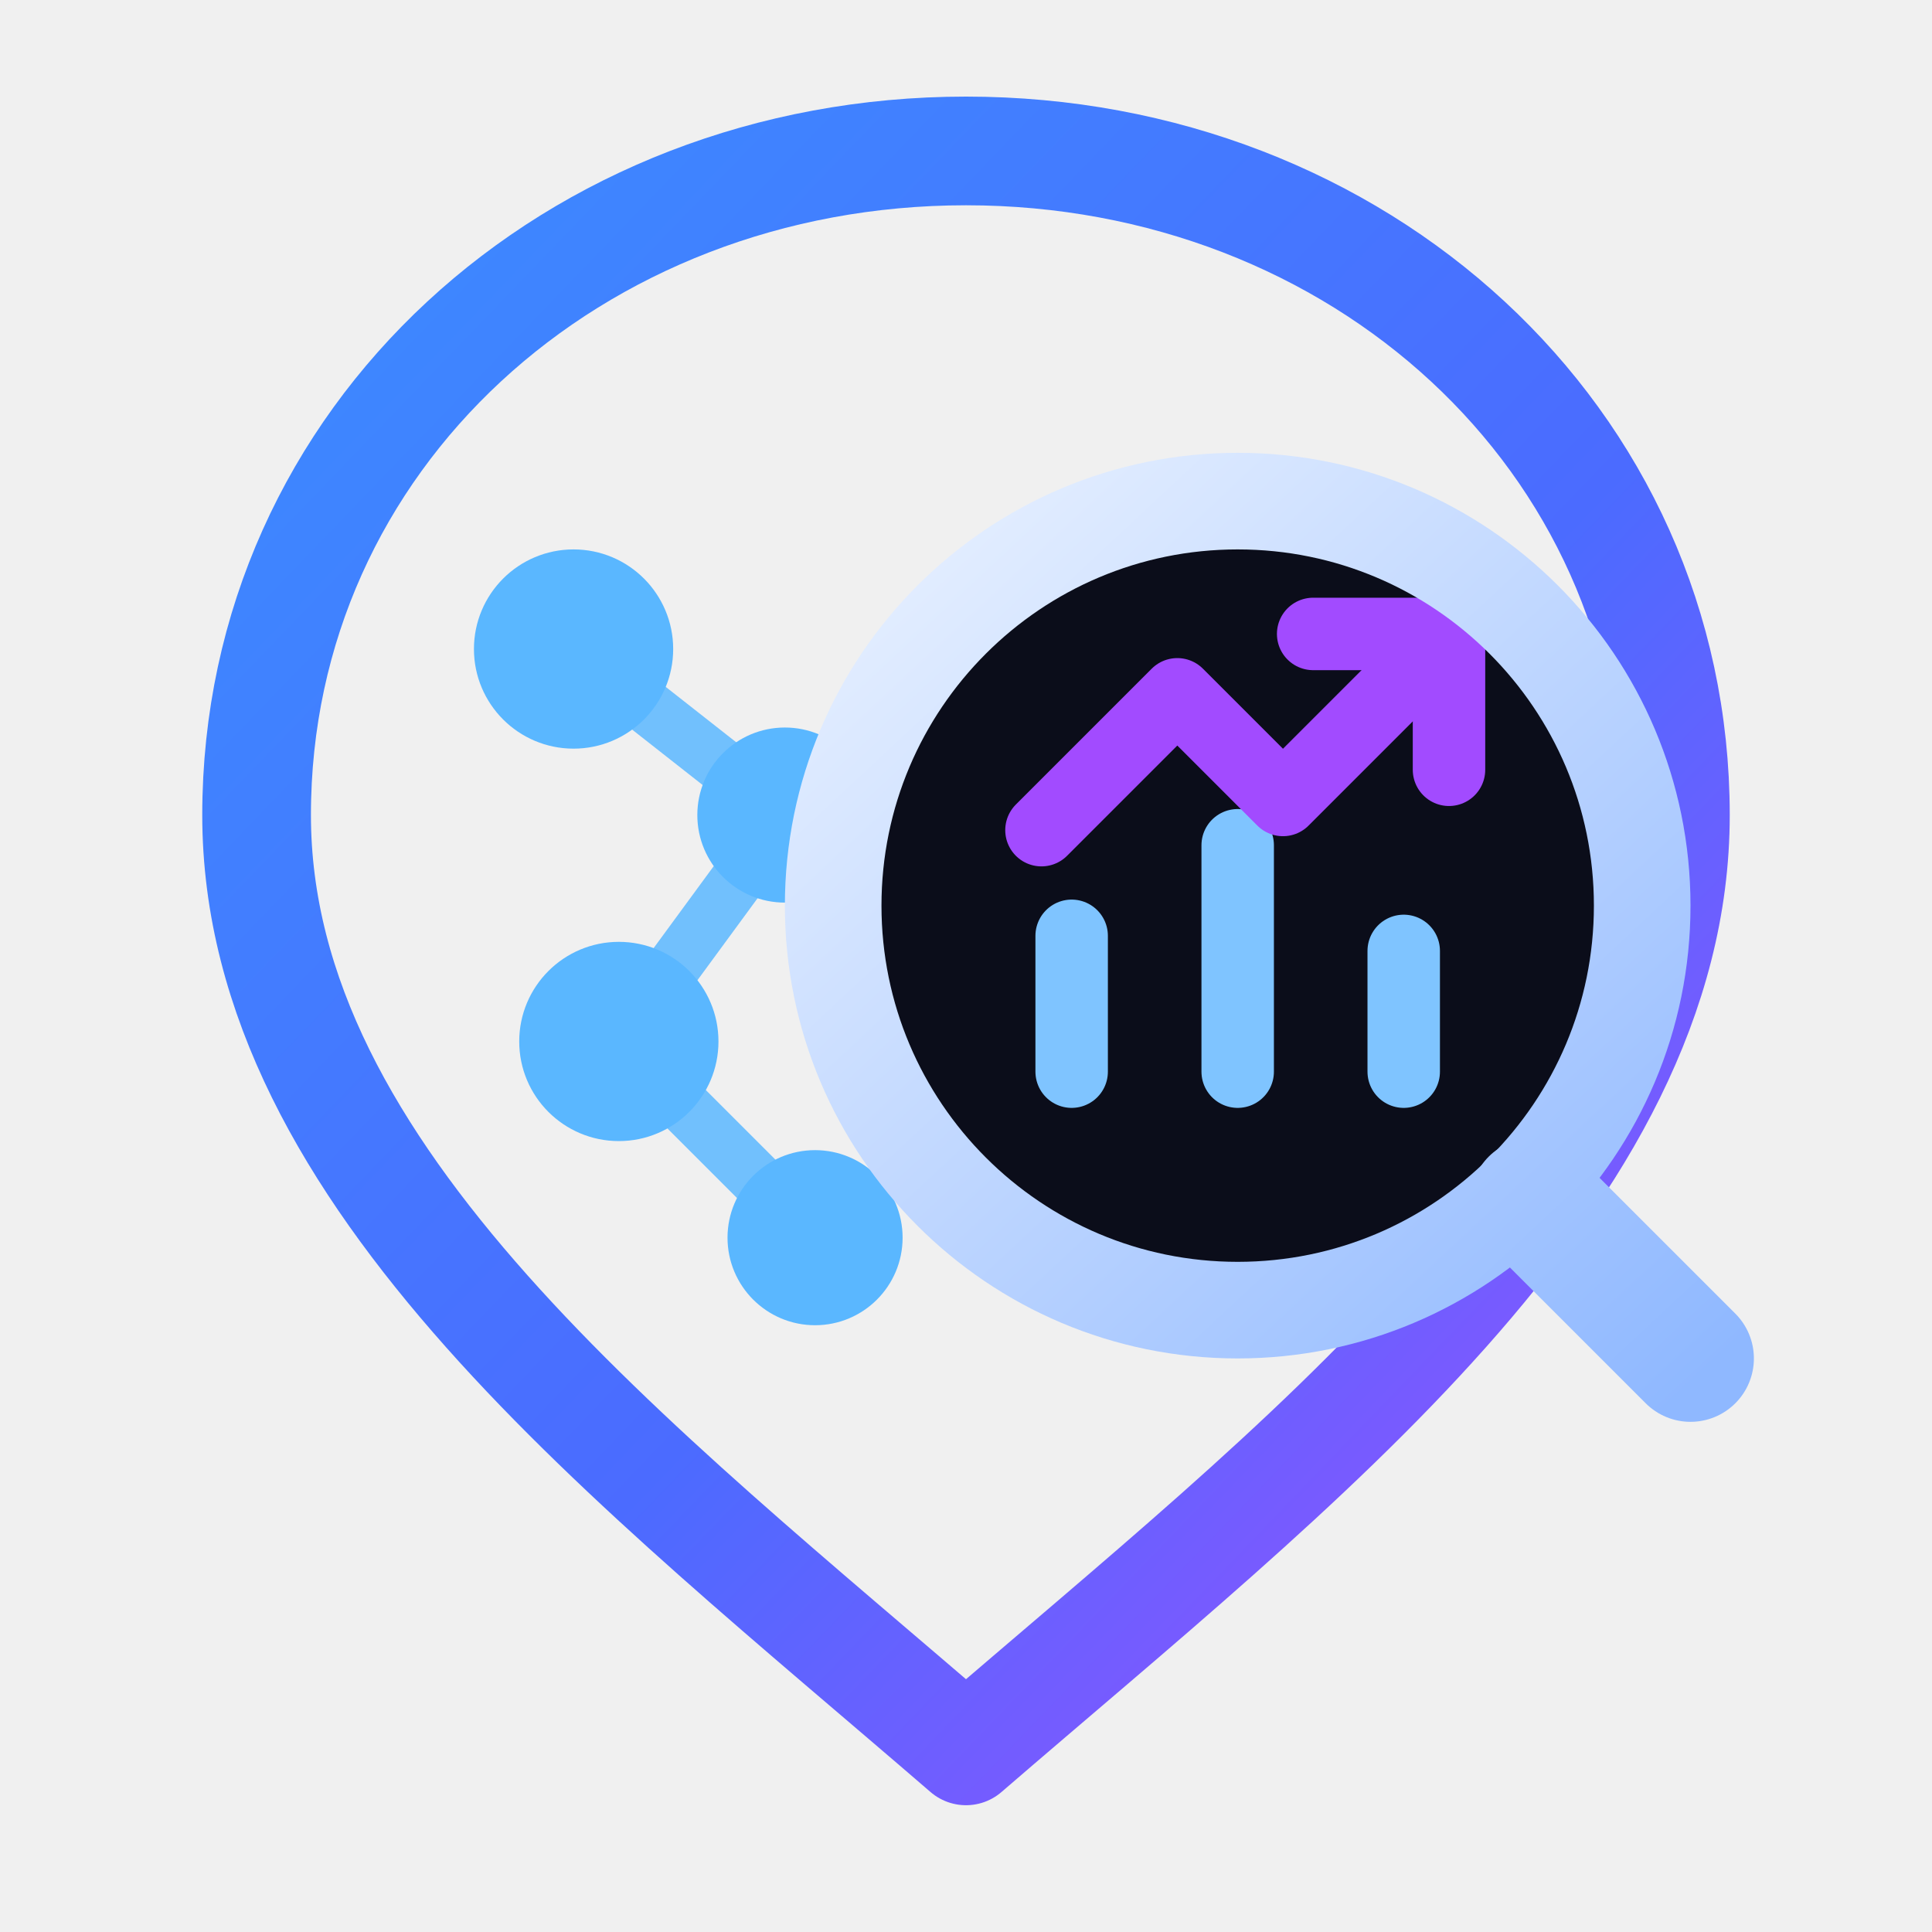
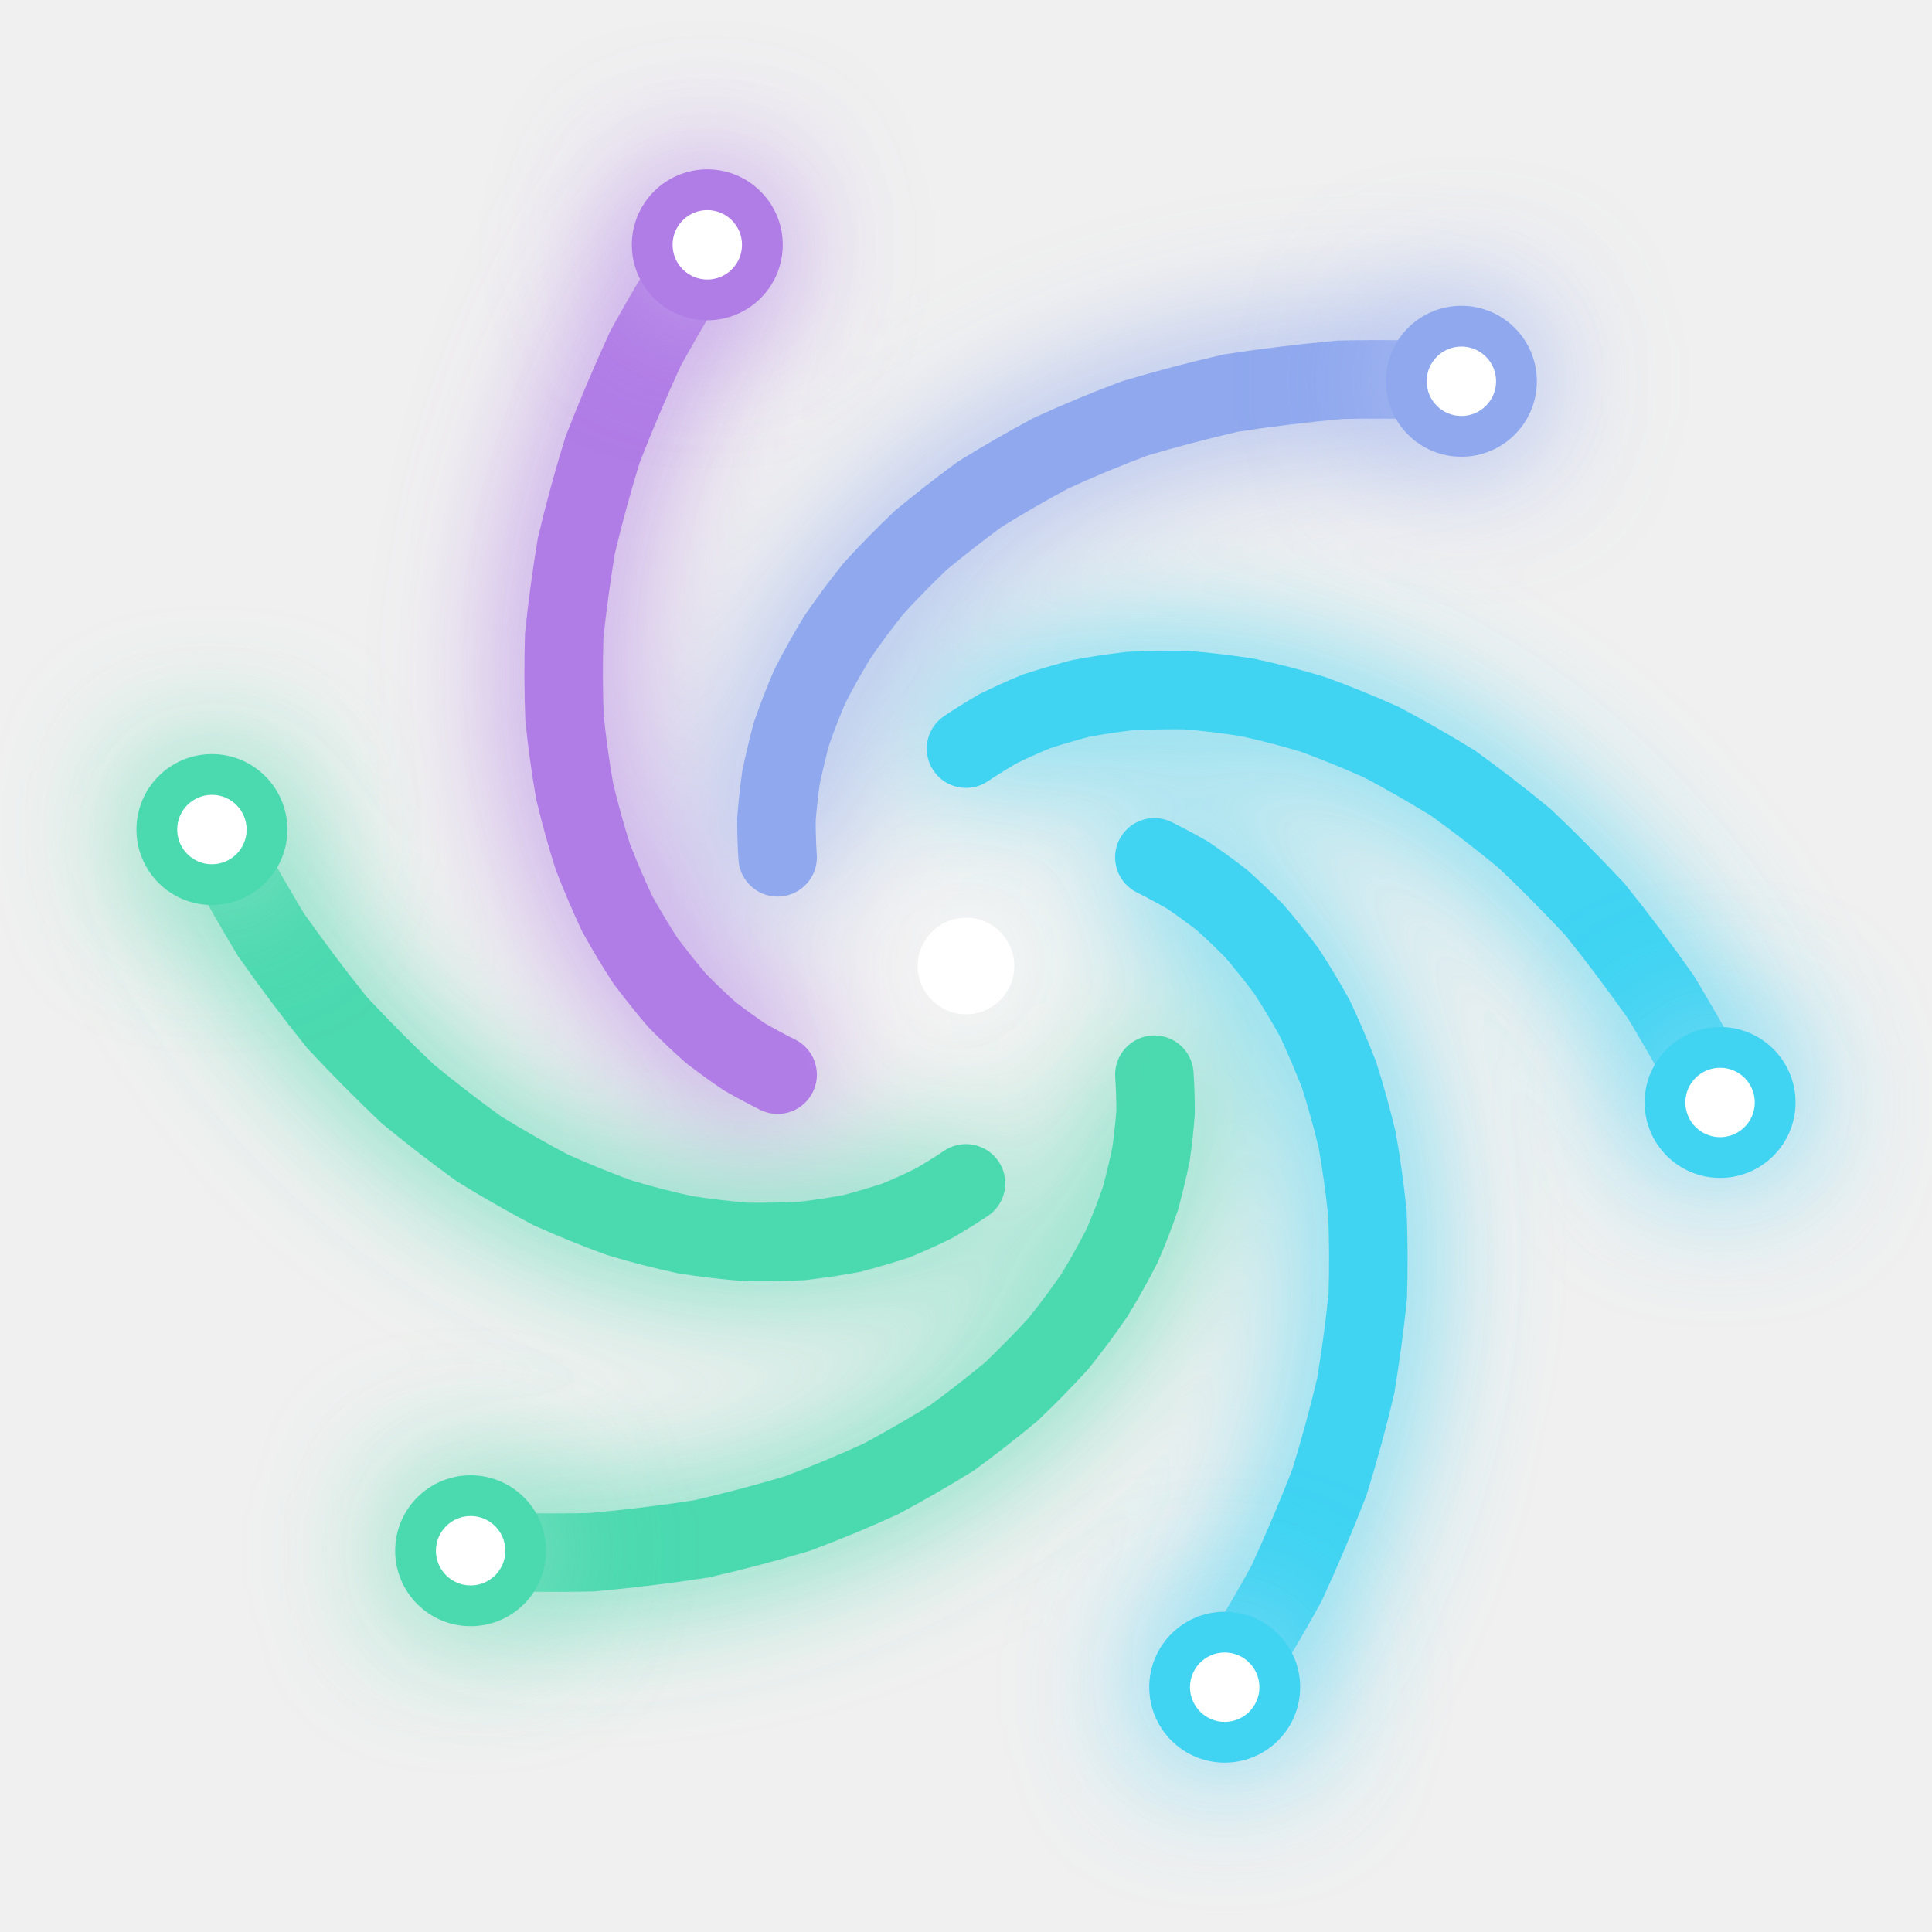
<svg xmlns="http://www.w3.org/2000/svg" viewBox="0 0 64 64" width="64" height="64" role="img" aria-label="ГенИИ">
  <defs>
-     <linearGradient id="g-pin" x1="6" y1="8" x2="58" y2="58" gradientUnits="userSpaceOnUse">
-       <stop offset="0" stop-color="#3B8CFF" />
-       <stop offset="0.55" stop-color="#4B6BFF" />
-       <stop offset="1" stop-color="#A24BFF" />
-     </linearGradient>
-     <linearGradient id="g-lens" x1="28" y1="16" x2="56" y2="46" gradientUnits="userSpaceOnUse">
-       <stop offset="0" stop-color="#EAF2FF" />
-       <stop offset="1" stop-color="#8FB8FF" />
-     </linearGradient>
+     <filter id="glow" x="-40%" y="-40%" width="180%" height="180%">
+       <feGaussianBlur stdDeviation="2.2" result="b" />
+       <feMerge>
+         <feMergeNode in="b" />
+         <feMergeNode in="SourceGraphic" />
+       </feMerge>
+     </filter>
  </defs>
-   <path d="M32 5C19 5 8.5 14.5 8.5 27c0 12 12.5 21.5 23.5 31 11-9.5 23.5-19 23.5-31C55.5 14.5 45 5 32 5Z" fill="none" stroke="url(#g-pin)" stroke-width="3.6" stroke-linejoin="round" />
-   <g stroke="#5AB7FF" stroke-width="1.8" stroke-linecap="round" fill="#5AB7FF">
-     <path d="M19 21.5 26 27M26 27 20.5 34.5M20.5 34.5 27 41" fill="none" opacity=".85" />
-     <circle cx="19" cy="21.5" r="2.4" />
-     <circle cx="26" cy="27" r="2" />
-     <circle cx="20.5" cy="34.5" r="2.4" />
-     <circle cx="27" cy="41" r="2" />
+   <g fill="none" stroke-width="2.6" stroke-linecap="round" filter="url(#glow)">
+     <path d="M 32.00 24.80 Q 32.51 24.46 33.06 24.14 Q 33.67 23.84 34.32 23.57 Q 35.03 23.34 35.78 23.14 Q 36.59 22.99 37.44 22.89 Q 38.34 22.85 39.29 22.86 Q 40.28 22.94 41.31 23.10 Q 42.38 23.33 43.48 23.66 Q 44.61 24.07 45.77 24.59 Q 46.94 25.21 48.13 25.94 Q 49.32 26.80 50.50 27.77 Q 51.67 28.88 52.83 30.12 Q 53.94 31.50 55.02 33.03 Q 56.03 34.70 56.98 36.52" stroke="#3FD3F2" />
+     <path d="M 38.24 28.40 Q 38.78 28.67 39.34 28.99 Q 39.90 29.37 40.46 29.80 Q 41.01 30.29 41.56 30.85 Q 42.09 31.47 42.61 32.16 Q 43.10 32.91 43.56 33.74 Q 43.98 34.64 44.36 35.61 Q 44.69 36.65 44.96 37.77 Q 45.17 38.96 45.30 40.22 Q 45.35 41.54 45.31 42.94 Q 45.16 44.39 44.91 45.91 Q 44.54 47.48 44.04 49.10 Q 43.40 50.75 42.62 52.45 Q 41.68 54.16 40.57 55.89" stroke="#3FD3F2" />
+     <path d="M 38.24 35.60 Q 38.28 36.21 38.28 36.85 Q 38.23 37.52 38.13 38.23 Q 37.98 38.95 37.78 39.70 Q 37.51 40.48 37.17 41.27 Q 36.76 42.07 36.27 42.88 Q 35.71 43.70 35.06 44.51 Q 34.32 45.32 33.49 46.11 Q 32.56 46.88 31.54 47.63 Q 30.41 48.33 29.18 48.99 Q 27.85 49.60 26.41 50.14 Q 24.87 50.60 23.22 50.98 Q 21.46 51.25 19.60 51.42 Q 17.65 51.46 15.59 51.37" stroke="#4BD9B0" />
+     <path d="M 32.00 39.20 Q 31.49 39.54 30.94 39.86 Q 30.33 40.16 29.68 40.43 Q 28.97 40.66 28.22 40.86 Q 27.41 41.01 26.56 41.11 Q 25.66 41.15 24.71 41.14 Q 23.72 41.06 22.69 40.90 Q 21.62 40.67 20.52 40.34 Q 19.39 39.93 18.23 39.41 Q 17.06 38.79 15.87 38.06 Q 14.68 37.20 13.50 36.23 Q 12.33 35.12 11.17 33.88 Q 10.06 32.50 8.98 30.97 Q 7.97 29.30 7.02 27.48" stroke="#4BD9B0" />
+     <path d="M 25.76 35.60 Q 25.22 35.33 24.66 35.01 Q 24.10 34.63 23.54 34.20 Q 22.99 33.71 22.44 33.15 Q 21.91 32.53 21.39 31.84 Q 20.90 31.09 20.44 30.26 Q 20.02 29.36 19.64 28.39 Q 19.31 27.35 19.04 26.23 Q 18.83 25.04 18.70 23.78 Q 18.65 22.46 18.69 21.06 Q 18.84 19.61 19.09 18.09 Q 19.46 16.52 19.96 14.90 Q 20.60 13.25 21.38 11.55 Q 22.32 9.84 23.43 8.11" stroke="#B07BE6" />
+     <path d="M 25.76 28.40 Q 25.72 27.79 25.72 27.15 Q 25.77 26.48 25.87 25.77 Q 26.02 25.05 26.22 24.30 Q 26.49 23.52 26.83 22.73 Q 27.24 21.93 27.73 21.12 Q 28.29 20.30 28.94 19.49 Q 29.68 18.68 30.51 17.89 Q 31.44 17.12 32.46 16.37 Q 33.59 15.67 34.82 15.01 Q 36.15 14.40 37.59 13.86 Q 39.13 13.40 40.78 13.02 Q 42.54 12.75 44.40 12.58 Q 46.35 12.54 48.41 12.63" stroke="#8FA8EE" />
  </g>
-   <circle cx="41" cy="30" r="13.4" fill="#0B0D1A" />
-   <g stroke="#7FC4FF" stroke-width="2.4" stroke-linecap="round" fill="none">
-     <path d="M35.5 35.5V31M41 35.5v-7.5M46.5 35.5v-4" />
+   <g filter="url(#glow)">
+     <circle cx="56.98" cy="36.52" r="2.5" fill="#3FD3F2" />
+     <circle cx="40.57" cy="55.89" r="2.5" fill="#3FD3F2" />
+     <circle cx="15.59" cy="51.37" r="2.5" fill="#4BD9B0" />
+     <circle cx="7.02" cy="27.48" r="2.5" fill="#4BD9B0" />
+     <circle cx="23.43" cy="8.11" r="2.5" fill="#B07BE6" />
+     <circle cx="48.41" cy="12.63" r="2.5" fill="#8FA8EE" />
+     <circle cx="56.98" cy="36.52" r="1.15" fill="#FFFFFF" />
+     <circle cx="40.57" cy="55.89" r="1.15" fill="#FFFFFF" />
+     <circle cx="15.59" cy="51.37" r="1.15" fill="#FFFFFF" />
+     <circle cx="7.02" cy="27.48" r="1.15" fill="#FFFFFF" />
+     <circle cx="23.43" cy="8.11" r="1.15" fill="#FFFFFF" />
+     <circle cx="48.41" cy="12.63" r="1.15" fill="#FFFFFF" />
+     <circle cx="32" cy="32" r="1.6" fill="#FFFFFF" />
  </g>
-   <path d="M34.5 27.5 39 23l3.5 3.5L48 21" fill="none" stroke="#A24BFF" stroke-width="2.4" stroke-linecap="round" stroke-linejoin="round" />
-   <path d="M43.5 21H48v4.5" fill="none" stroke="#A24BFF" stroke-width="2.4" stroke-linecap="round" stroke-linejoin="round" />
-   <circle cx="41" cy="30" r="13.4" fill="none" stroke="url(#g-lens)" stroke-width="3.2" />
-   <path d="M50.8 39.8 56 45" stroke="url(#g-lens)" stroke-width="4.2" stroke-linecap="round" />
</svg>
